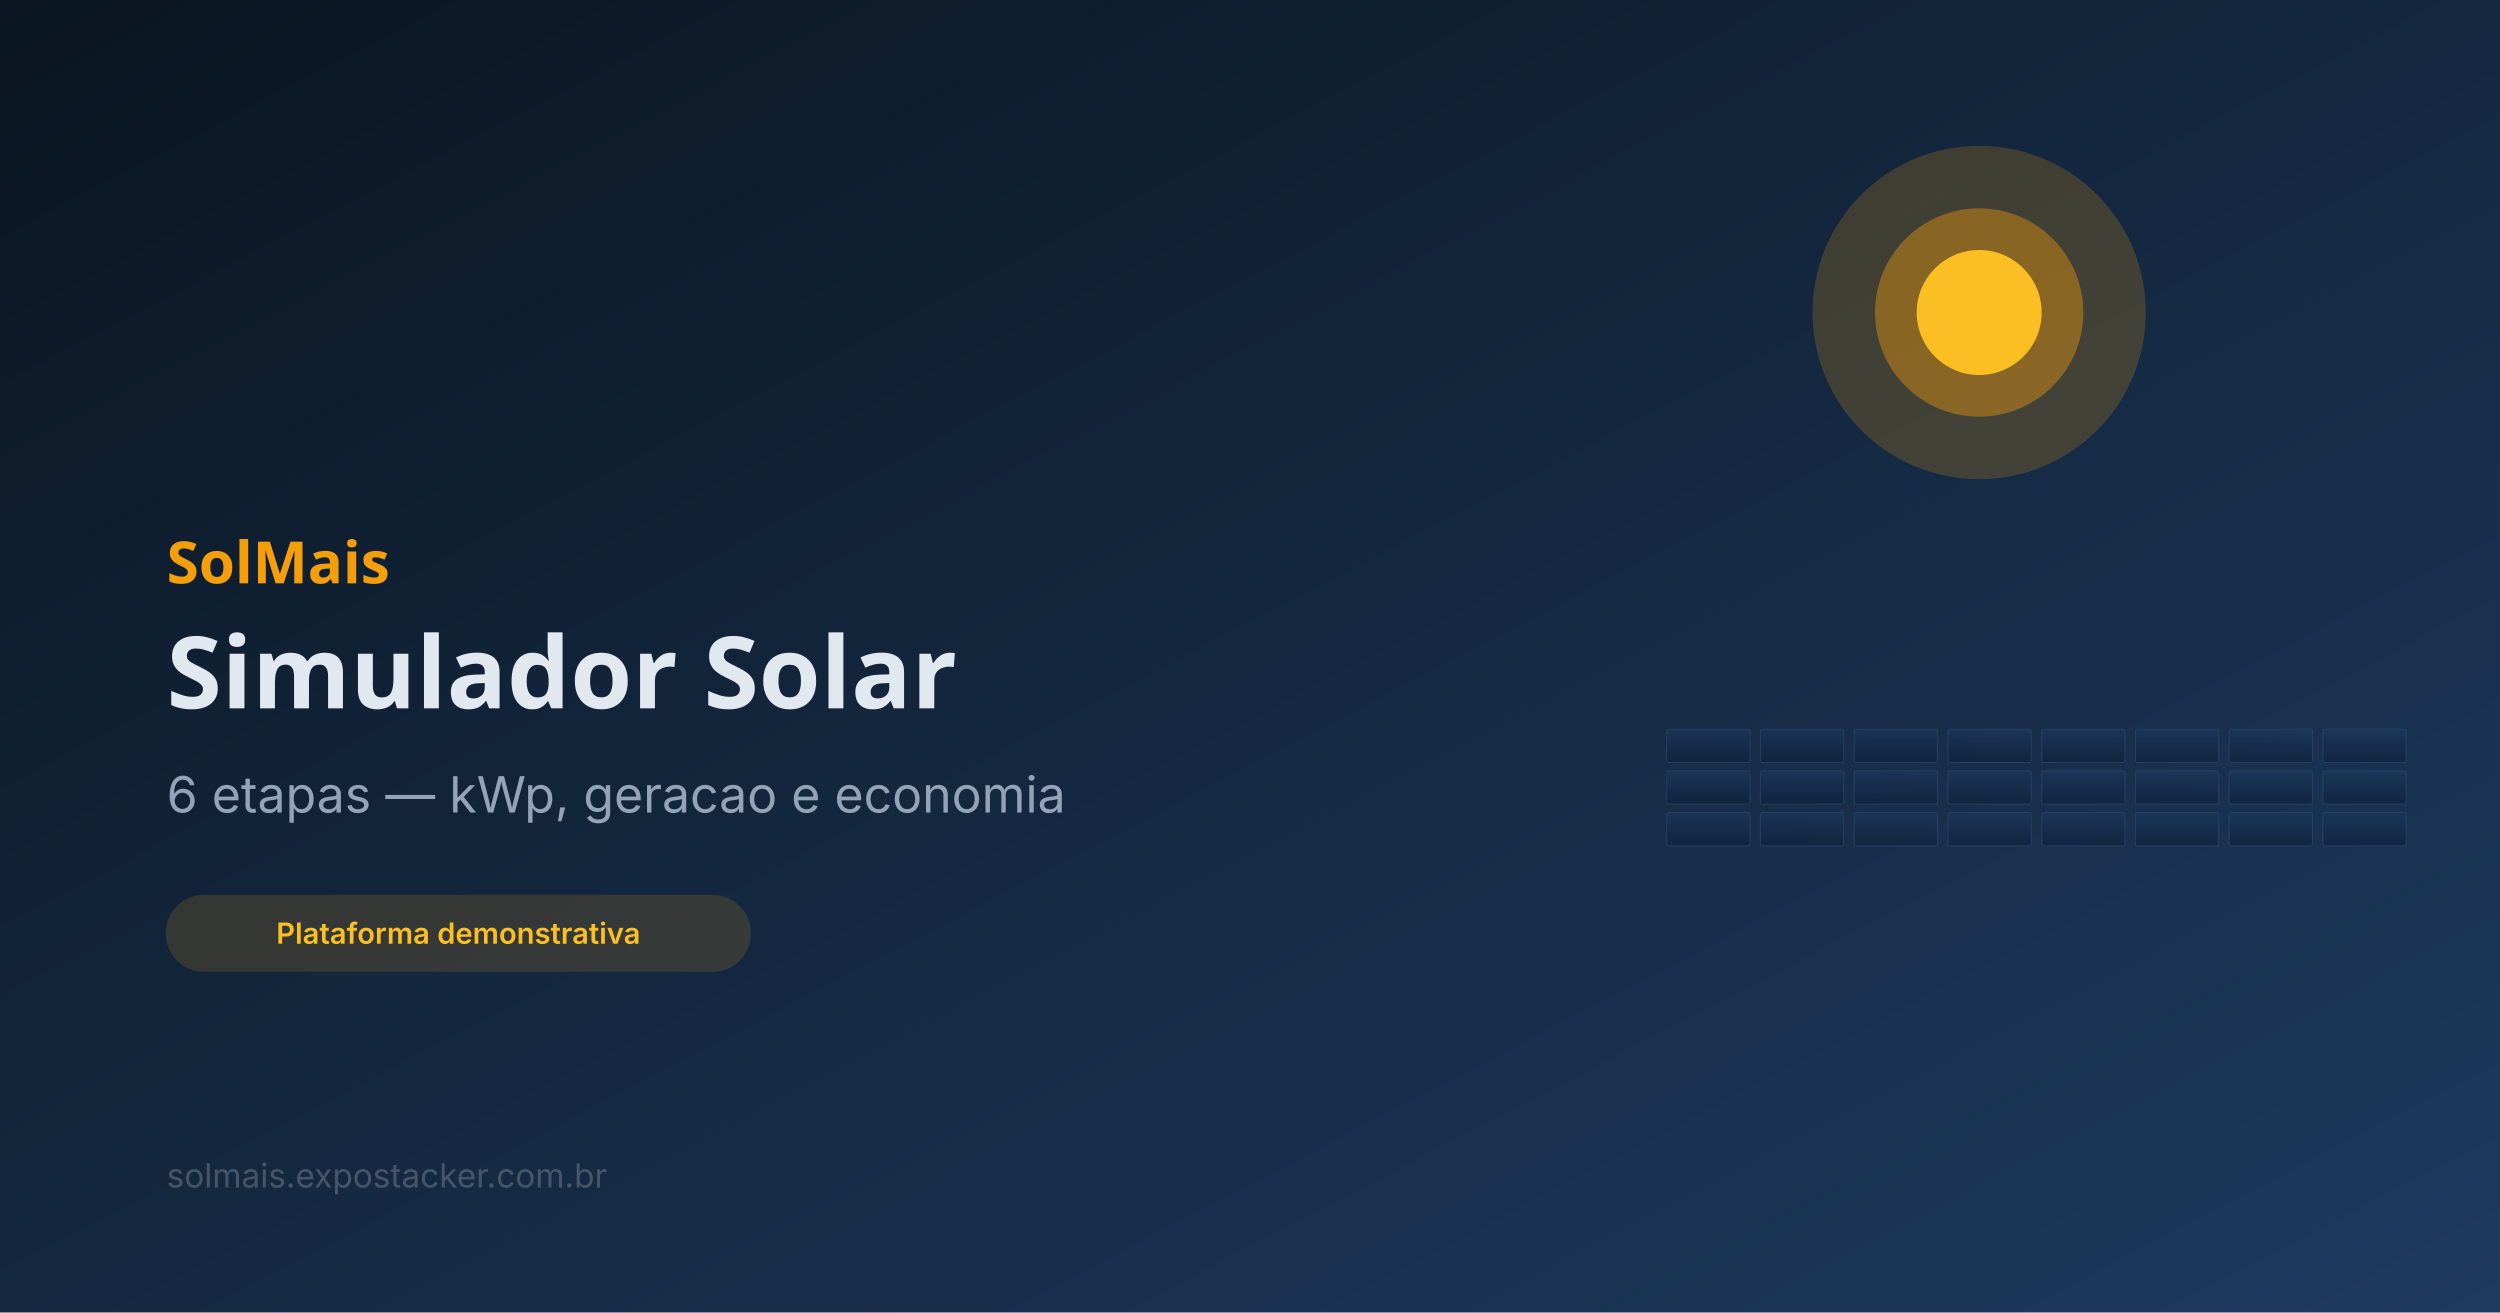
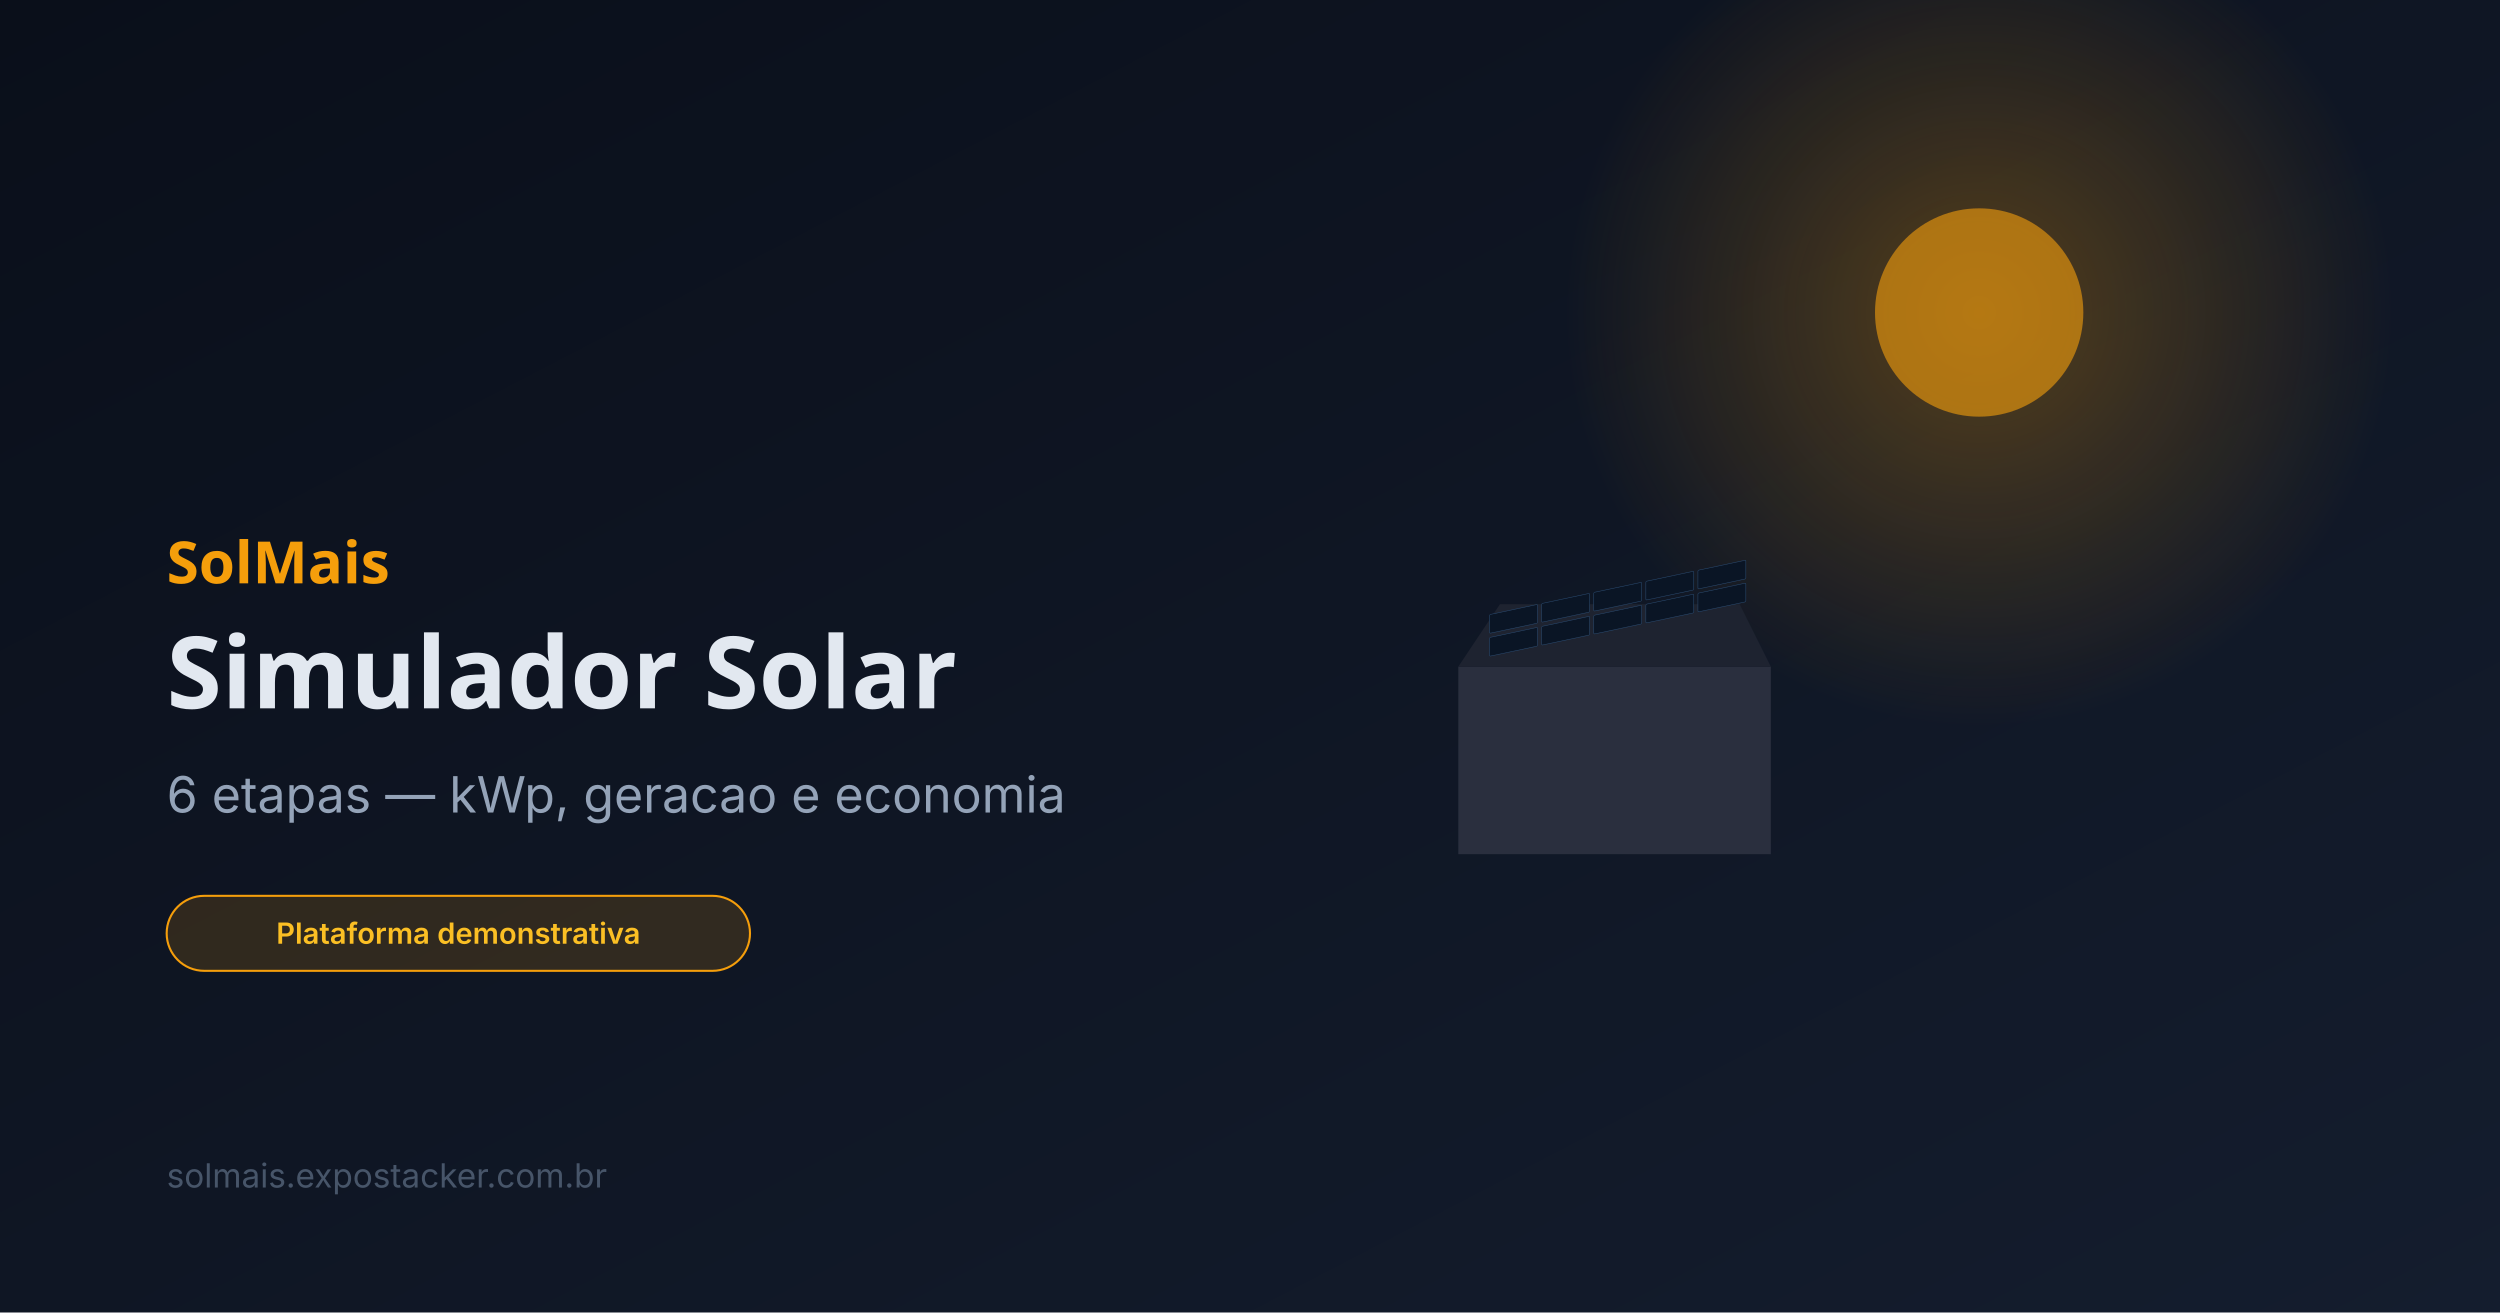
- <svg xmlns="http://www.w3.org/2000/svg" width="1200" height="630" viewBox="0 0 1200 630" fill="none">
+ <svg xmlns="http://www.w3.org/2000/svg" width="1200" height="630" viewBox="0 0 1200 630" fill="none" role="img" aria-label="Simulador Solar — 6 etapas — kWp, geracao e economia">
  <defs>
    <linearGradient id="og-bg" x1="0" y1="0" x2="1" y2="1">
-       <stop offset="0%" stop-color="#0a1520" />
-       <stop offset="50%" stop-color="#142840" />
-       <stop offset="100%" stop-color="#1e3a5f" />
+       <stop offset="0%" stop-color="#0a0f1a" />
+       <stop offset="100%" stop-color="#141d2e" />
    </linearGradient>
-     <linearGradient id="og-panel" x1="0" y1="0" x2="0" y2="1">
-       <stop offset="0%" stop-color="#1e3a5f" />
-       <stop offset="100%" stop-color="#0a1e36" />
-     </linearGradient>
+     <radialGradient id="og-sun" cx="0.5" cy="0.5" r="0.5">
+       <stop offset="0%" stop-color="#f59e0b" stop-opacity="0.3" />
+       <stop offset="100%" stop-color="#f59e0b" stop-opacity="0" />
+     </radialGradient>
  </defs>
  <rect width="1200" height="630" fill="url(#og-bg)" />
-   <circle cx="950" cy="150" r="80" fill="#f59e0b" opacity="0.2" />
-   <circle cx="950" cy="150" r="50" fill="#f59e0b" opacity="0.4" />
-   <circle cx="950" cy="150" r="30" fill="#fbbf24" />
-   <g transform="translate(800 350)">
-     <rect x="0" y="0" width="40" height="16" rx="1" fill="url(#og-panel)" stroke="#2a4a6f" stroke-width="0.5" opacity="0.6" />
-     <rect x="45" y="0" width="40" height="16" rx="1" fill="url(#og-panel)" stroke="#2a4a6f" stroke-width="0.5" opacity="0.6" />
-     <rect x="90" y="0" width="40" height="16" rx="1" fill="url(#og-panel)" stroke="#2a4a6f" stroke-width="0.5" opacity="0.6" />
-     <rect x="135" y="0" width="40" height="16" rx="1" fill="url(#og-panel)" stroke="#2a4a6f" stroke-width="0.5" opacity="0.6" />
-     <rect x="180" y="0" width="40" height="16" rx="1" fill="url(#og-panel)" stroke="#2a4a6f" stroke-width="0.5" opacity="0.6" />
-     <rect x="225" y="0" width="40" height="16" rx="1" fill="url(#og-panel)" stroke="#2a4a6f" stroke-width="0.5" opacity="0.6" />
-     <rect x="270" y="0" width="40" height="16" rx="1" fill="url(#og-panel)" stroke="#2a4a6f" stroke-width="0.5" opacity="0.6" />
-     <rect x="315" y="0" width="40" height="16" rx="1" fill="url(#og-panel)" stroke="#2a4a6f" stroke-width="0.5" opacity="0.6" />
-     <rect x="0" y="20" width="40" height="16" rx="1" fill="url(#og-panel)" stroke="#2a4a6f" stroke-width="0.5" opacity="0.6" />
-     <rect x="45" y="20" width="40" height="16" rx="1" fill="url(#og-panel)" stroke="#2a4a6f" stroke-width="0.5" opacity="0.6" />
-     <rect x="90" y="20" width="40" height="16" rx="1" fill="url(#og-panel)" stroke="#2a4a6f" stroke-width="0.5" opacity="0.6" />
-     <rect x="135" y="20" width="40" height="16" rx="1" fill="url(#og-panel)" stroke="#2a4a6f" stroke-width="0.5" opacity="0.6" />
-     <rect x="180" y="20" width="40" height="16" rx="1" fill="url(#og-panel)" stroke="#2a4a6f" stroke-width="0.5" opacity="0.6" />
-     <rect x="225" y="20" width="40" height="16" rx="1" fill="url(#og-panel)" stroke="#2a4a6f" stroke-width="0.5" opacity="0.6" />
-     <rect x="270" y="20" width="40" height="16" rx="1" fill="url(#og-panel)" stroke="#2a4a6f" stroke-width="0.5" opacity="0.6" />
-     <rect x="315" y="20" width="40" height="16" rx="1" fill="url(#og-panel)" stroke="#2a4a6f" stroke-width="0.5" opacity="0.6" />
-     <rect x="0" y="40" width="40" height="16" rx="1" fill="url(#og-panel)" stroke="#2a4a6f" stroke-width="0.5" opacity="0.6" />
-     <rect x="45" y="40" width="40" height="16" rx="1" fill="url(#og-panel)" stroke="#2a4a6f" stroke-width="0.5" opacity="0.6" />
-     <rect x="90" y="40" width="40" height="16" rx="1" fill="url(#og-panel)" stroke="#2a4a6f" stroke-width="0.5" opacity="0.6" />
-     <rect x="135" y="40" width="40" height="16" rx="1" fill="url(#og-panel)" stroke="#2a4a6f" stroke-width="0.5" opacity="0.6" />
-     <rect x="180" y="40" width="40" height="16" rx="1" fill="url(#og-panel)" stroke="#2a4a6f" stroke-width="0.5" opacity="0.6" />
-     <rect x="225" y="40" width="40" height="16" rx="1" fill="url(#og-panel)" stroke="#2a4a6f" stroke-width="0.5" opacity="0.6" />
-     <rect x="270" y="40" width="40" height="16" rx="1" fill="url(#og-panel)" stroke="#2a4a6f" stroke-width="0.5" opacity="0.6" />
-     <rect x="315" y="40" width="40" height="16" rx="1" fill="url(#og-panel)" stroke="#2a4a6f" stroke-width="0.5" opacity="0.6" />
+   <circle cx="950" cy="150" r="200" fill="url(#og-sun)" />
+   <circle cx="950" cy="150" r="50" fill="#f59e0b" opacity="0.6" />
+   <g transform="translate(700 280) scale(0.5)">
+     <rect x="0" y="80" width="300" height="180" fill="#2a2f3e" />
+     <polygon points="0,80 300,80 270,20 40,20" fill="#1e2330" />
+     <g transform="translate(30 30) skewY(-12)">
+       <rect x="0" y="0" width="46" height="18" rx="1" fill="#0a1525" stroke="#2a4a6f" stroke-width="0.5" />
+       <rect x="50" y="0" width="46" height="18" rx="1" fill="#0a1525" stroke="#2a4a6f" stroke-width="0.5" />
+       <rect x="100" y="0" width="46" height="18" rx="1" fill="#0a1525" stroke="#2a4a6f" stroke-width="0.5" />
+       <rect x="150" y="0" width="46" height="18" rx="1" fill="#0a1525" stroke="#2a4a6f" stroke-width="0.5" />
+       <rect x="200" y="0" width="46" height="18" rx="1" fill="#0a1525" stroke="#2a4a6f" stroke-width="0.5" />
+       <rect x="0" y="22" width="46" height="18" rx="1" fill="#0a1525" stroke="#2a4a6f" stroke-width="0.5" />
+       <rect x="50" y="22" width="46" height="18" rx="1" fill="#0a1525" stroke="#2a4a6f" stroke-width="0.5" />
+       <rect x="100" y="22" width="46" height="18" rx="1" fill="#0a1525" stroke="#2a4a6f" stroke-width="0.5" />
+       <rect x="150" y="22" width="46" height="18" rx="1" fill="#0a1525" stroke="#2a4a6f" stroke-width="0.5" />
+       <rect x="200" y="22" width="46" height="18" rx="1" fill="#0a1525" stroke="#2a4a6f" stroke-width="0.5" />
+     </g>
  </g>
  <text x="80" y="280" fill="#f59e0b" font-size="28" font-weight="700" font-family="Sora, sans-serif">SolMais</text>
  <text x="80" y="340" fill="#e2e8f0" font-size="48" font-weight="700" font-family="Sora, sans-serif">Simulador Solar</text>
  <text x="80" y="390" fill="#94a3b8" font-size="24" font-family="Inter, sans-serif">6 etapas — kWp, geracao e economia</text>
-   <rect x="80" y="430" width="280" height="36" rx="18" fill="#f59e0b" opacity="0.15" stroke="#f59e0b" stroke-width="1" />
+   <rect x="80" y="430" width="280" height="36" rx="18" fill="rgba(245,158,11,0.15)" stroke="#f59e0b" stroke-width="1" />
  <text x="220" y="453" text-anchor="middle" fill="#fbbf24" font-size="14" font-weight="600" font-family="Inter, sans-serif">Plataforma demonstrativa</text>
  <text x="80" y="570" fill="#475569" font-size="16" font-family="Inter, sans-serif">solmais.expostacker.com.br</text>
</svg>
